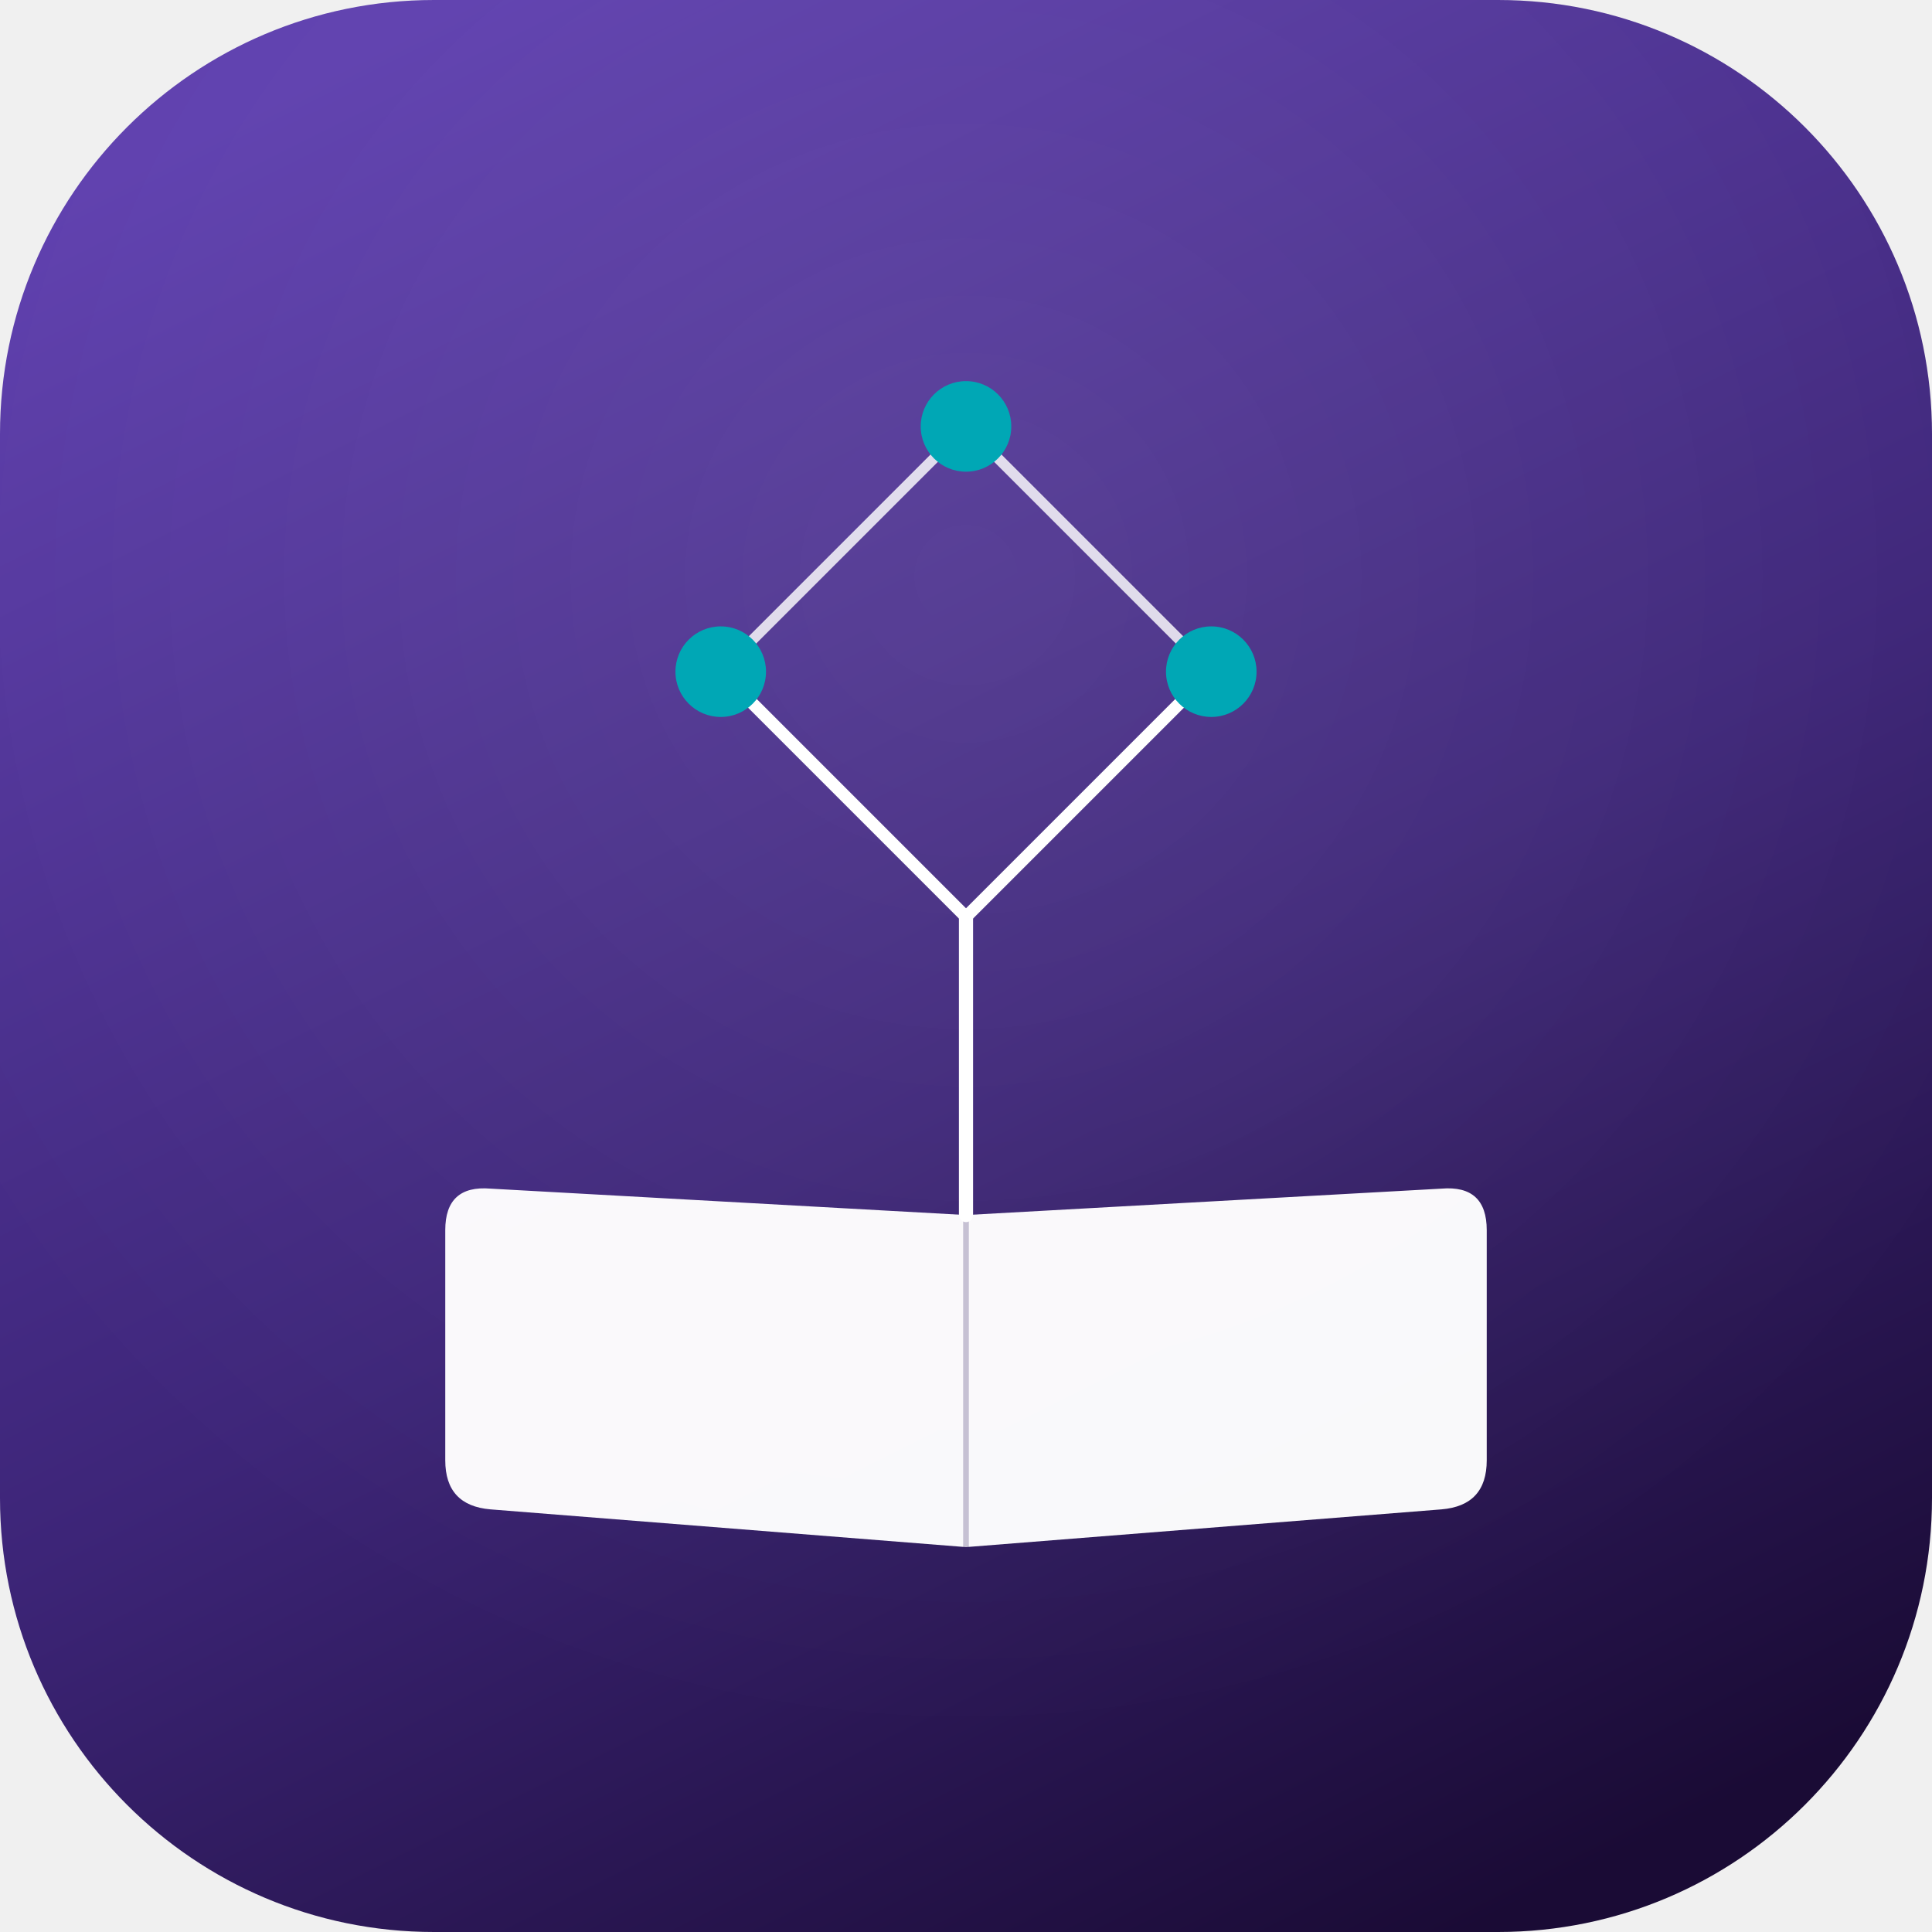
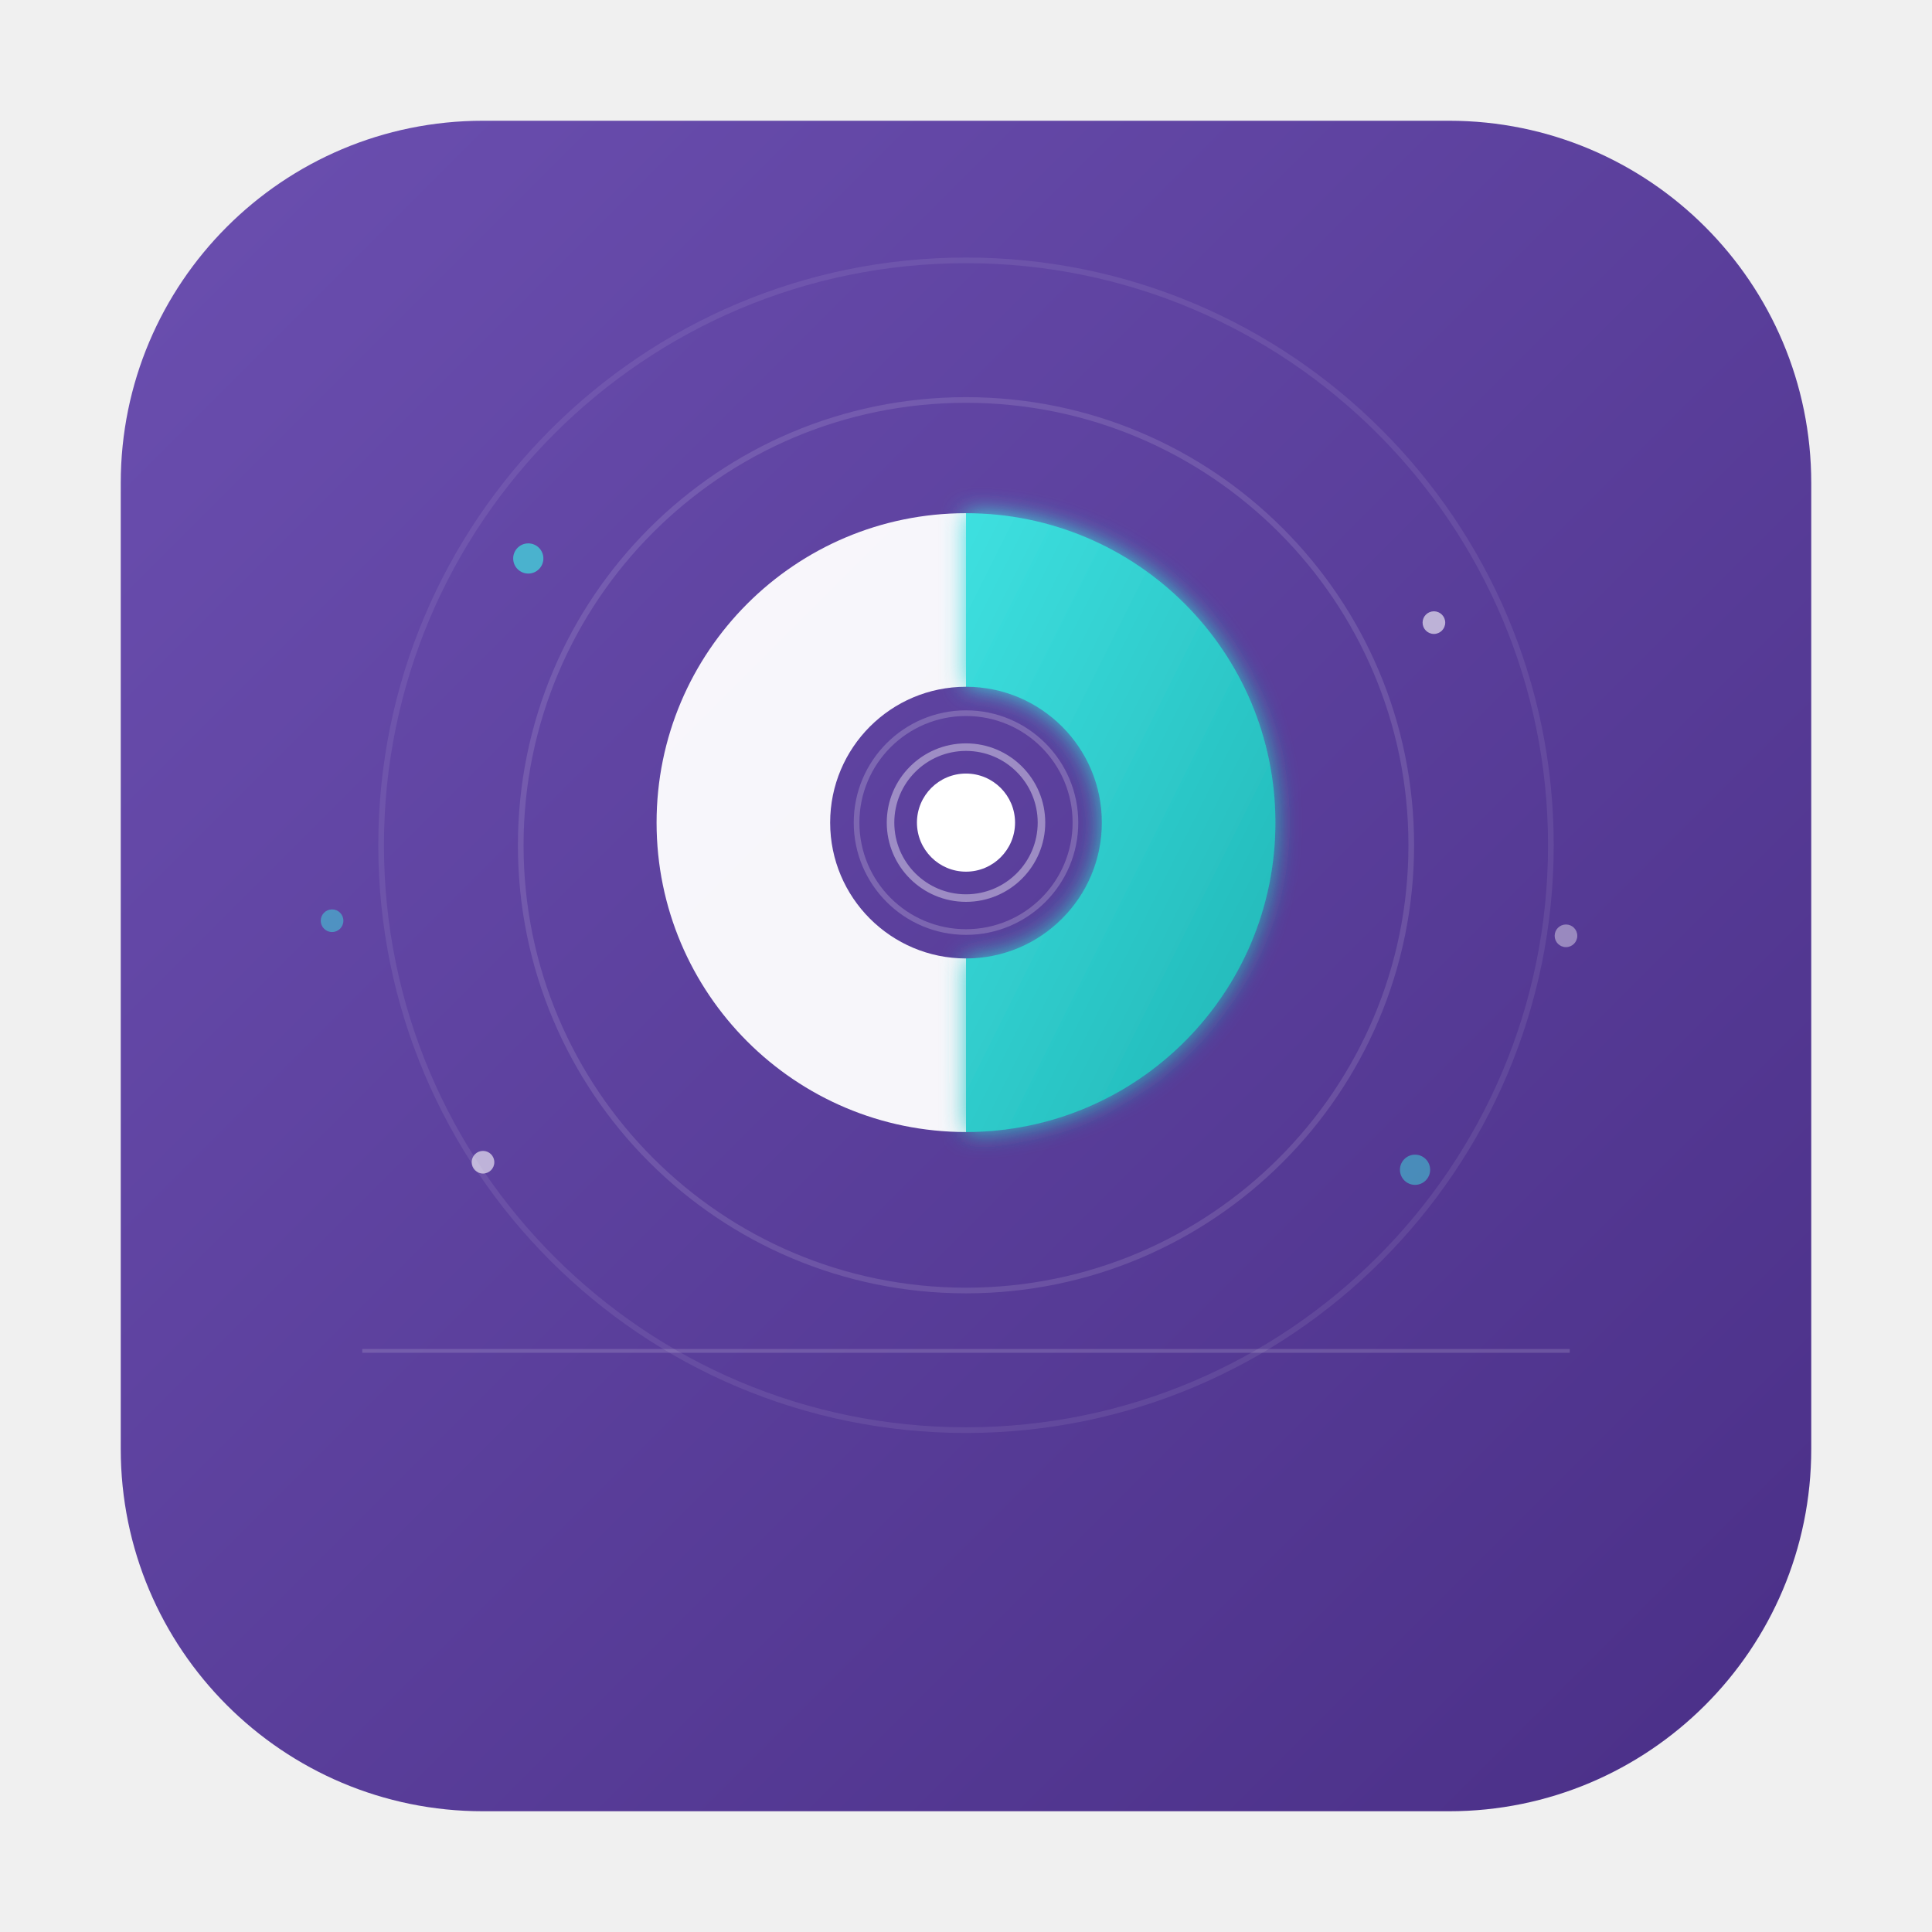
- <svg xmlns="http://www.w3.org/2000/svg" viewBox="0 0 1024 1024" width="1024" height="1024">
+ <svg xmlns="http://www.w3.org/2000/svg" width="512" height="512" viewBox="0 0 512 512">
  <defs>
-     <linearGradient id="bg" x1="0.25" y1="0" x2="0.75" y2="1">
-       <stop offset="0%" stop-color="#5E3FAE" />
-       <stop offset="55%" stop-color="#3D2578" />
-       <stop offset="100%" stop-color="#1A0B35" />
+     <linearGradient id="bgGrad2" x1="0%" y1="0%" x2="100%" y2="100%">
+       <stop offset="0%" style="stop-color:#6B4FB0;stop-opacity:1" />
+       <stop offset="100%" style="stop-color:#4A2F87;stop-opacity:1" />
    </linearGradient>
-     <radialGradient id="glow" cx="50%" cy="30%" r="60%">
-       <stop offset="0%" stop-color="rgba(255,255,255,0.08)" />
-       <stop offset="100%" stop-color="rgba(255,255,255,0)" />
-     </radialGradient>
+     <linearGradient id="turqGrad" x1="0%" y1="0%" x2="100%" y2="100%">
+       <stop offset="0%" style="stop-color:#3EE0E0;stop-opacity:1" />
+       <stop offset="100%" style="stop-color:#1FB5B5;stop-opacity:1" />
+     </linearGradient>
+     <filter id="glow">
+       <feGaussianBlur stdDeviation="3" result="coloredBlur" />
+       <feMerge>
+         <feMergeNode in="coloredBlur" />
+         <feMergeNode in="SourceGraphic" />
+       </feMerge>
+     </filter>
  </defs>
-   <rect width="1024" height="1024" rx="230" fill="url(#bg)" />
-   <rect width="1024" height="1024" rx="230" fill="url(#glow)" />
-   <path d="M 512 820            L 260 800 Q 236 798 236 774            L 236 652 Q 236 628 260 630            L 512 644 Z" fill="rgba(255,255,255,0.97)" />
-   <path d="M 512 820            L 764 800 Q 788 798 788 774            L 788 652 Q 788 628 764 630            L 512 644 Z" fill="rgba(255,255,255,0.97)" />
-   <line x1="512" y1="644" x2="512" y2="820" stroke="#2D1B5C" stroke-width="3" stroke-opacity="0.25" />
-   <line x1="512" y1="644" x2="512" y2="486" stroke="white" stroke-width="7.5" stroke-linecap="round" />
-   <line x1="512" y1="486" x2="382" y2="356" stroke="white" stroke-width="6.5" stroke-linecap="round" />
-   <line x1="512" y1="486" x2="642" y2="356" stroke="white" stroke-width="6.5" stroke-linecap="round" />
-   <line x1="382" y1="356" x2="512" y2="226" stroke="rgba(255,255,255,0.82)" stroke-width="5.5" stroke-linecap="round" />
-   <line x1="642" y1="356" x2="512" y2="226" stroke="rgba(255,255,255,0.82)" stroke-width="5.5" stroke-linecap="round" />
-   <circle cx="382" cy="356" r="24" fill="#00A7B5" />
-   <circle cx="642" cy="356" r="24" fill="#00A7B5" />
-   <circle cx="512" cy="226" r="24" fill="#00A7B5" />
+   <rect x="32" y="32" width="448" height="448" rx="96" ry="96" fill="url(#bgGrad2)" />
+   <circle cx="256" cy="224" r="155" fill="none" stroke="#FFFFFF" stroke-width="1.5" opacity="0.08" />
+   <circle cx="256" cy="224" r="118" fill="none" stroke="#FFFFFF" stroke-width="1.5" opacity="0.12" />
+   <g transform="translate(256, 218)">
+     <path d="M 0,-82 A 82,82 0 0 0 0,82 L 0,36 A 36,36 0 0 1 0,-36 Z" fill="#FFFFFF" opacity="0.95" />
+     <path d="M 0,-82 A 82,82 0 0 1 0,82 L 0,36 A 36,36 0 0 0 0,-36 Z" fill="url(#turqGrad)" filter="url(#glow)" />
+     <circle cx="0" cy="0" r="13" fill="#FFFFFF" />
+     <circle cx="0" cy="0" r="20" fill="none" stroke="#FFFFFF" stroke-width="2" opacity="0.4" />
+     <circle cx="0" cy="0" r="29" fill="none" stroke="#FFFFFF" stroke-width="1.5" opacity="0.2" />
+   </g>
+   <circle cx="140" cy="148" r="4" fill="#3EE0E0" opacity="0.7" />
+   <circle cx="380" cy="165" r="3" fill="#FFFFFF" opacity="0.6" />
+   <circle cx="375" cy="310" r="4" fill="#3EE0E0" opacity="0.5" />
+   <circle cx="128" cy="308" r="3" fill="#FFFFFF" opacity="0.6" />
+   <circle cx="415" cy="248" r="3" fill="#FFFFFF" opacity="0.4" />
+   <circle cx="88" cy="244" r="3" fill="#3EE0E0" opacity="0.5" />
+   <line x1="96" y1="358" x2="416" y2="358" stroke="#FFFFFF" stroke-width="1" opacity="0.15" />
</svg>
